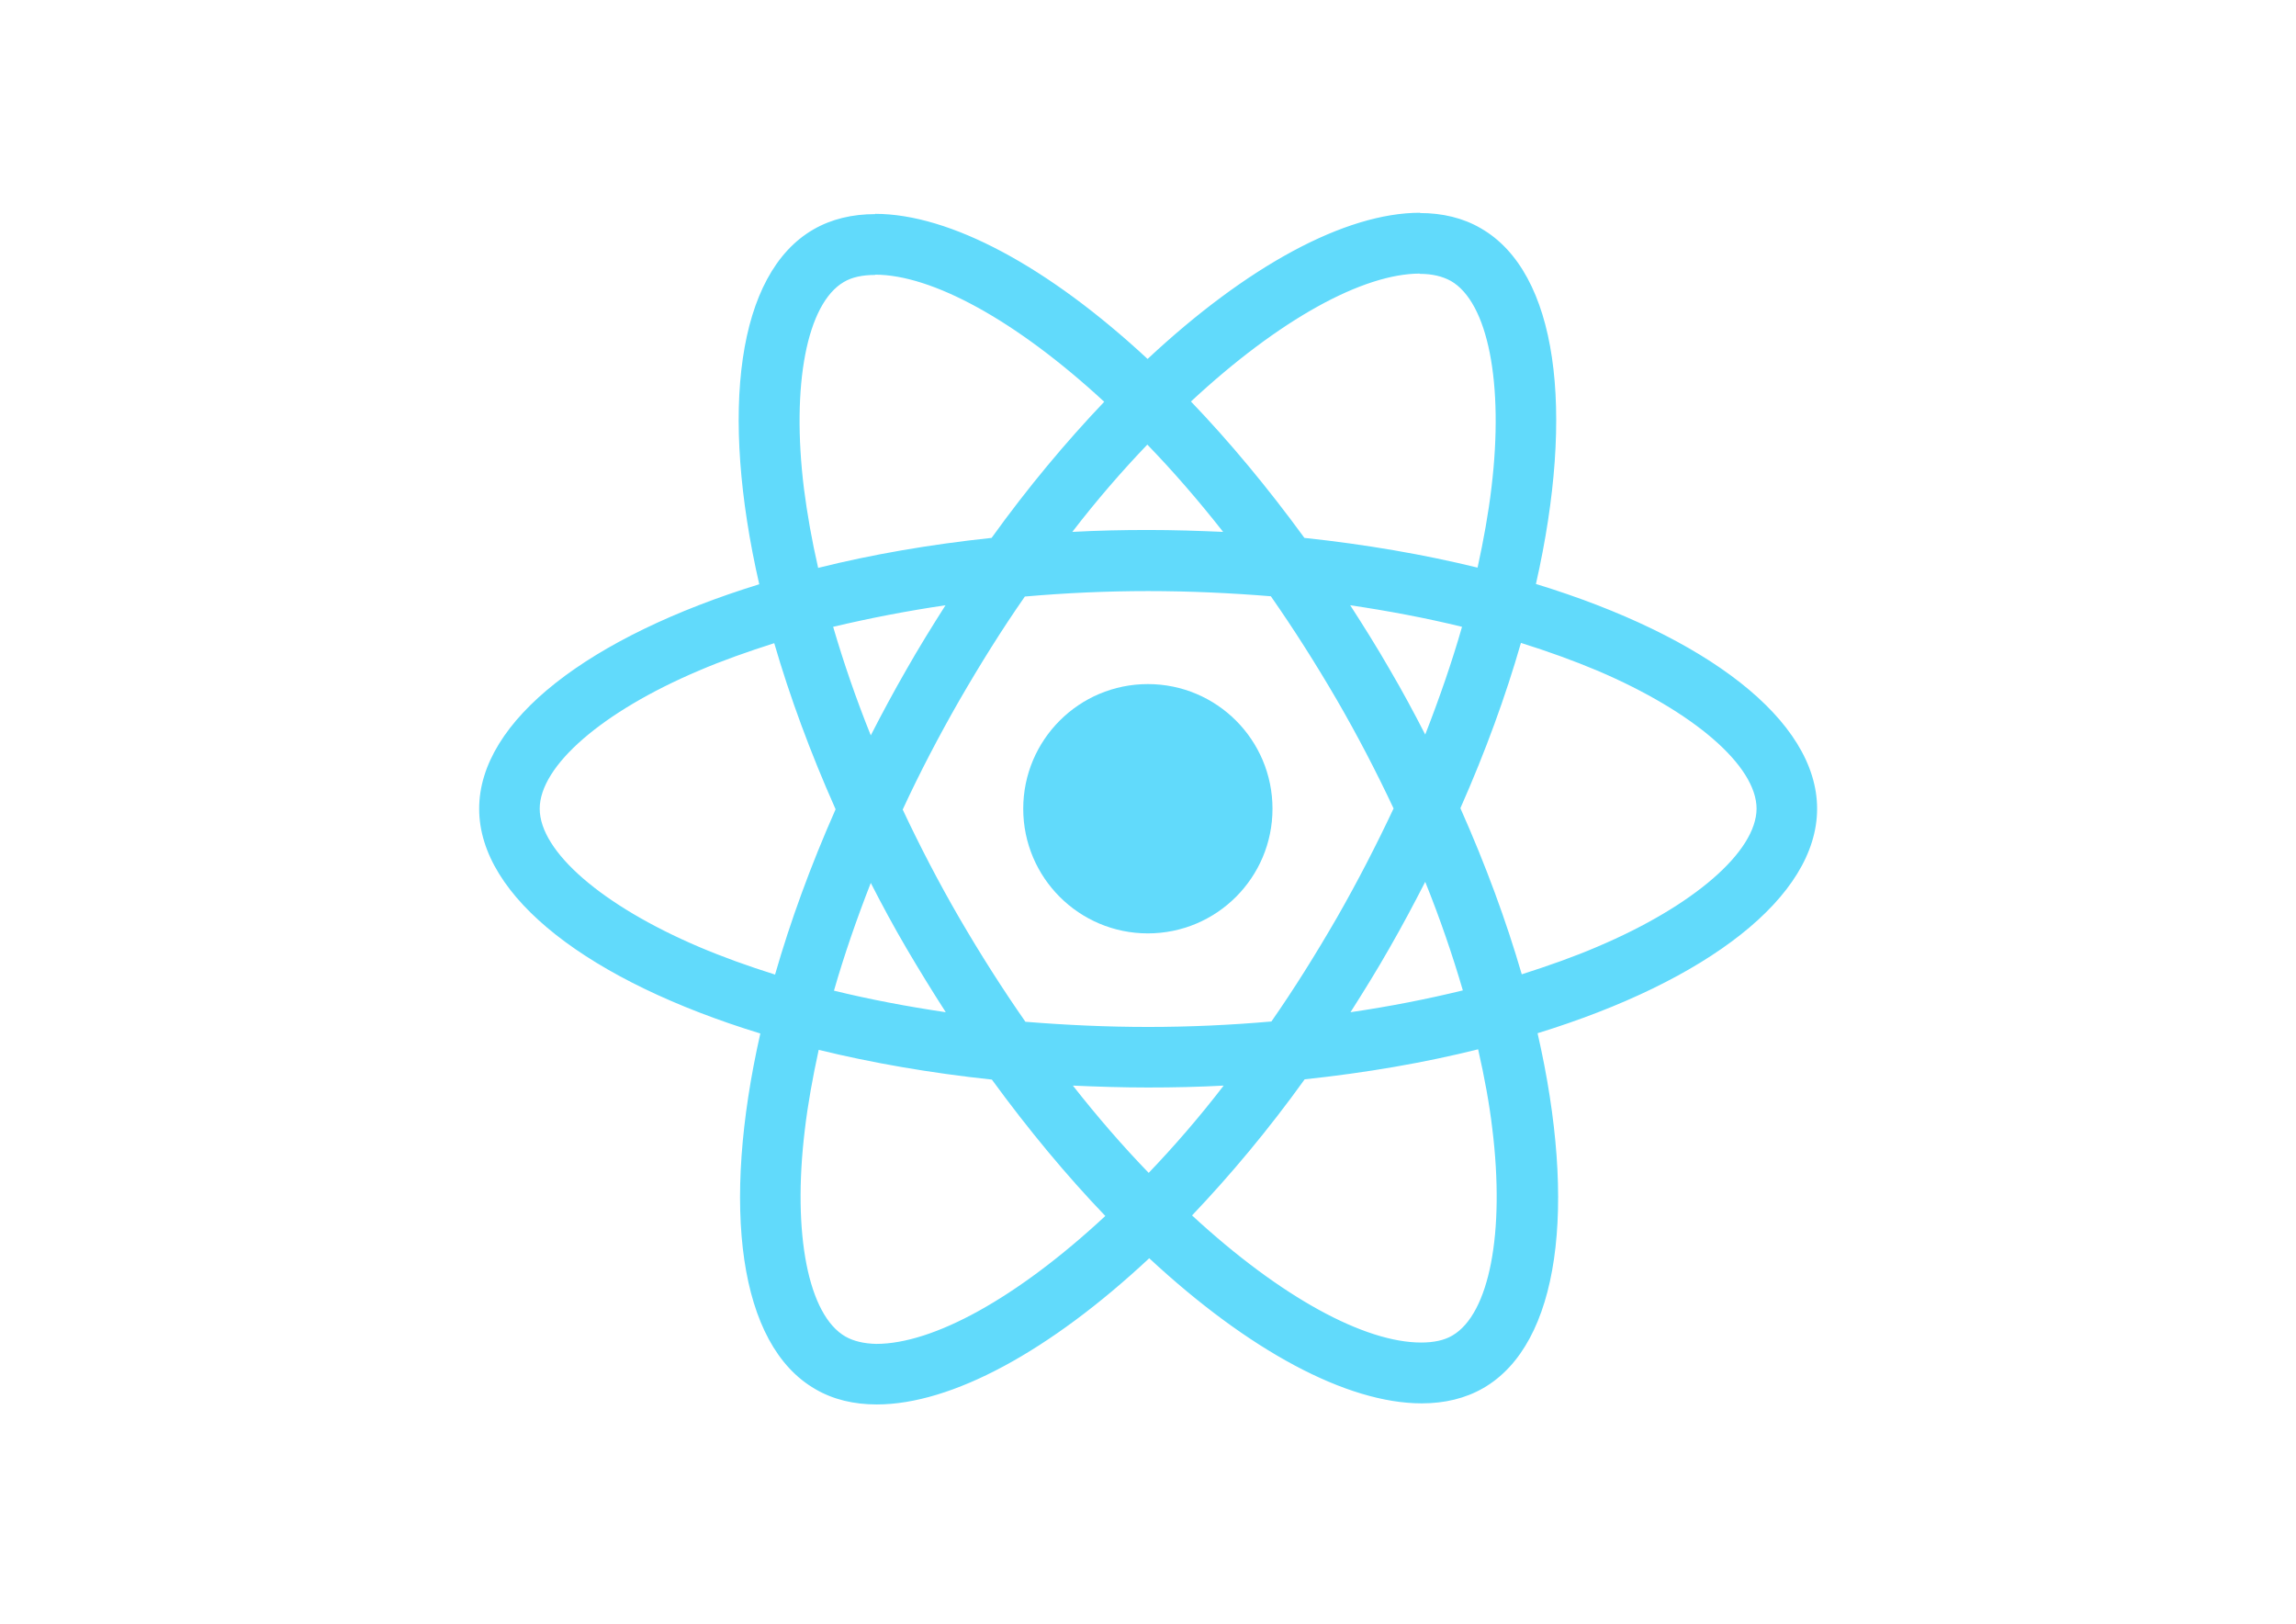
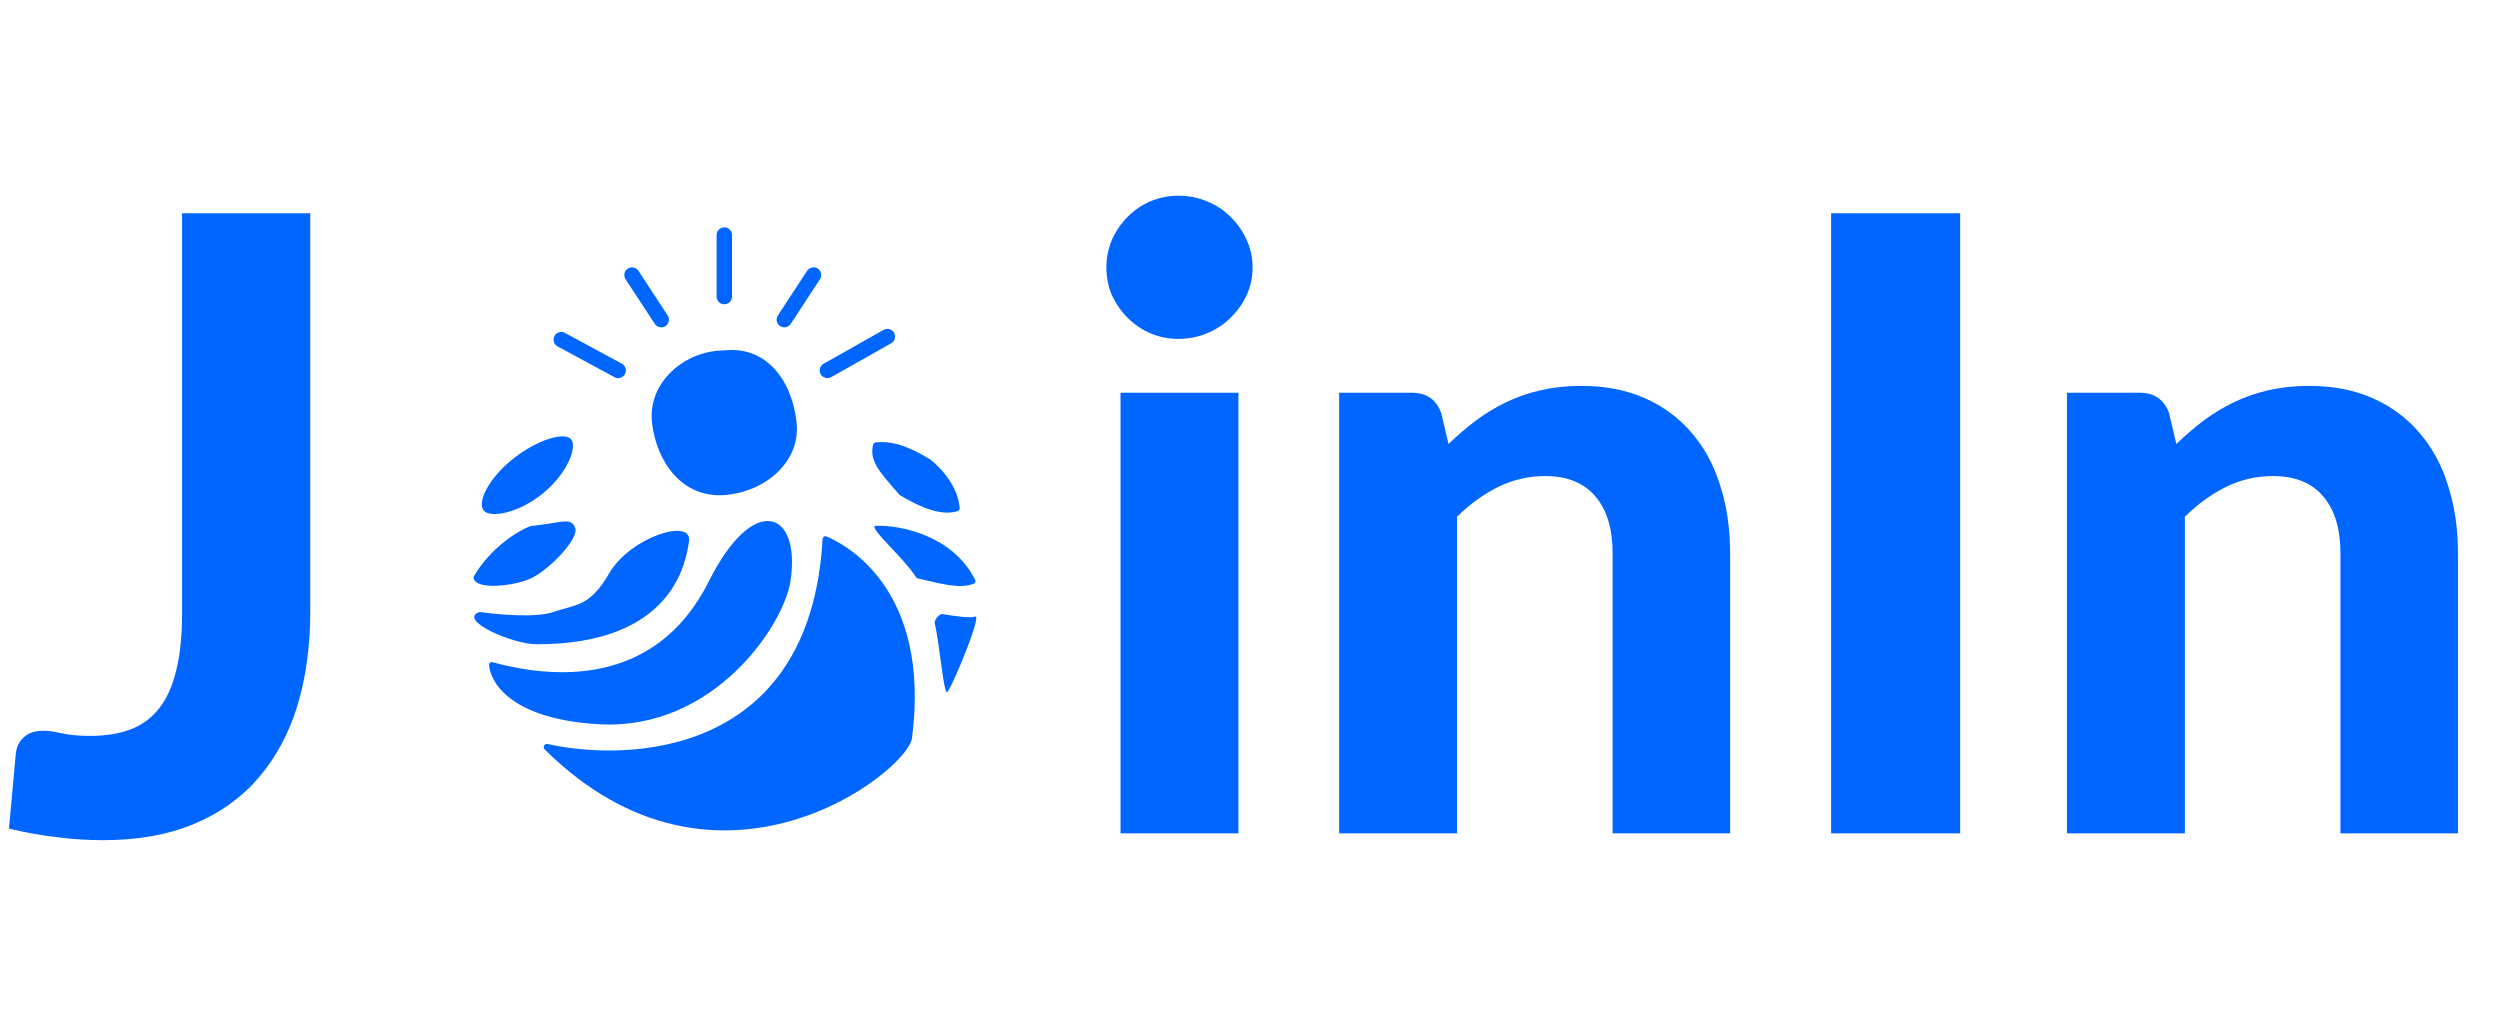
- <svg xmlns="http://www.w3.org/2000/svg" viewBox="0 0 841.9 595.3">
-   <g fill="#61DAFB">
-     <path d="M666.3 296.5c0-32.5-40.7-63.3-103.1-82.4 14.4-63.6 8-114.2-20.2-130.4-6.5-3.8-14.1-5.6-22.4-5.6v22.3c4.6 0 8.3.9 11.4 2.6 13.6 7.8 19.5 37.5 14.9 75.7-1.1 9.4-2.9 19.3-5.1 29.4-19.6-4.8-41-8.5-63.5-10.9-13.5-18.5-27.5-35.3-41.6-50 32.6-30.3 63.2-46.9 84-46.9V78c-27.5 0-63.5 19.6-99.9 53.6-36.4-33.8-72.4-53.2-99.9-53.2v22.3c20.7 0 51.4 16.5 84 46.6-14 14.7-28 31.4-41.3 49.9-22.6 2.4-44 6.1-63.6 11-2.3-10-4-19.7-5.2-29-4.7-38.2 1.1-67.9 14.6-75.8 3-1.8 6.9-2.6 11.5-2.6V78.5c-8.4 0-16 1.8-22.6 5.6-28.1 16.2-34.4 66.7-19.9 130.1-62.2 19.2-102.7 49.9-102.7 82.3 0 32.5 40.7 63.3 103.1 82.4-14.4 63.6-8 114.2 20.2 130.4 6.5 3.8 14.1 5.6 22.5 5.6 27.5 0 63.5-19.6 99.9-53.6 36.4 33.8 72.4 53.2 99.9 53.2 8.4 0 16-1.8 22.6-5.6 28.1-16.2 34.4-66.7 19.9-130.1 62-19.1 102.5-49.9 102.5-82.3zm-130.2-66.7c-3.7 12.9-8.3 26.2-13.5 39.5-4.1-8-8.4-16-13.1-24-4.6-8-9.5-15.8-14.4-23.4 14.2 2.1 27.9 4.7 41 7.9zm-45.8 106.5c-7.8 13.5-15.8 26.3-24.1 38.2-14.9 1.3-30 2-45.2 2-15.1 0-30.2-.7-45-1.9-8.3-11.9-16.4-24.6-24.2-38-7.6-13.1-14.5-26.4-20.8-39.8 6.2-13.4 13.2-26.8 20.7-39.9 7.8-13.5 15.8-26.3 24.1-38.2 14.9-1.3 30-2 45.2-2 15.1 0 30.2.7 45 1.9 8.3 11.9 16.4 24.6 24.2 38 7.6 13.1 14.5 26.4 20.8 39.8-6.3 13.4-13.2 26.8-20.7 39.9zm32.3-13c5.4 13.4 10 26.8 13.8 39.8-13.1 3.2-26.9 5.9-41.2 8 4.9-7.7 9.8-15.6 14.4-23.7 4.6-8 8.9-16.1 13-24.1zM421.2 430c-9.3-9.6-18.6-20.3-27.8-32 9 .4 18.2.7 27.5.7 9.4 0 18.7-.2 27.8-.7-9 11.7-18.3 22.4-27.5 32zm-74.4-58.9c-14.2-2.1-27.9-4.7-41-7.9 3.7-12.9 8.3-26.2 13.5-39.5 4.1 8 8.4 16 13.1 24 4.7 8 9.5 15.8 14.4 23.4zM420.7 163c9.3 9.6 18.6 20.3 27.8 32-9-.4-18.2-.7-27.5-.7-9.4 0-18.7.2-27.8.7 9-11.7 18.3-22.4 27.5-32zm-74 58.9c-4.9 7.7-9.8 15.6-14.4 23.7-4.6 8-8.9 16-13 24-5.4-13.4-10-26.8-13.8-39.8 13.1-3.1 26.9-5.8 41.2-7.9zm-90.5 125.2c-35.4-15.1-58.3-34.9-58.3-50.6 0-15.7 22.9-35.6 58.3-50.6 8.6-3.7 18-7 27.7-10.1 5.7 19.6 13.2 40 22.5 60.9-9.2 20.8-16.6 41.1-22.2 60.6-9.9-3.1-19.3-6.5-28-10.2zM310 490c-13.6-7.8-19.5-37.5-14.9-75.7 1.1-9.4 2.9-19.3 5.1-29.4 19.6 4.8 41 8.5 63.5 10.9 13.5 18.5 27.5 35.3 41.6 50-32.6 30.3-63.2 46.9-84 46.9-4.5-.1-8.3-1-11.3-2.7zm237.2-76.2c4.7 38.2-1.1 67.9-14.6 75.8-3 1.8-6.9 2.6-11.5 2.6-20.7 0-51.4-16.5-84-46.6 14-14.7 28-31.4 41.3-49.9 22.6-2.4 44-6.1 63.6-11 2.3 10.1 4.1 19.8 5.2 29.1zm38.5-66.7c-8.6 3.7-18 7-27.7 10.1-5.7-19.6-13.2-40-22.5-60.9 9.2-20.8 16.6-41.1 22.2-60.6 9.9 3.1 19.3 6.5 28.1 10.2 35.4 15.1 58.3 34.9 58.3 50.6-.1 15.7-23 35.6-58.4 50.6zM320.8 78.4z" />
-     <circle cx="420.9" cy="296.5" r="45.7" />
-     <path d="M520.5 78.1z" />
-   </g>
+ <svg xmlns="http://www.w3.org/2000/svg" width="117" height="48" viewBox="0 0 117 48" fill="none">
+   <path d="M38.722 17.336L41.53 15.752M36.706 14.96L38.074 12.872M33.898 13.88V11M30.946 14.96L29.578 12.872M28.93 17.336L26.266 15.896" stroke="#0066FF" stroke-width="0.72" stroke-linecap="round" />
+   <path d="M45.639 27.135C44.585 25.063 42.162 24.568 40.978 24.607C40.962 24.608 40.945 24.61 40.934 24.622C40.767 24.803 42.283 26.1 42.867 27.006C42.888 27.038 42.92 27.061 42.957 27.07L42.964 27.072C44.328 27.396 44.915 27.536 45.563 27.324C45.642 27.298 45.677 27.208 45.639 27.135Z" fill="#0066FF" />
+   <path d="M45.634 28.856C45.425 28.94 44.694 28.838 44.108 28.739C43.96 28.715 43.714 29.02 43.747 29.166C43.993 30.248 44.166 32.557 44.338 32.384C44.554 32.168 45.994 28.712 45.634 28.856Z" fill="#0066FF" />
+   <path d="M25.906 28.64C25.111 28.924 23.315 28.764 22.484 28.645C22.461 28.642 22.437 28.644 22.416 28.652C21.427 29.025 23.975 30.152 25.114 30.152C31.506 30.152 32.096 26.309 32.244 25.347L32.246 25.332C32.417 24.225 29.506 25.112 28.502 26.844C27.582 28.432 26.914 28.28 25.906 28.64Z" fill="#0066FF" />
+   <path d="M26.728 20.56C27.033 20.934 26.532 22.176 25.402 23.096C24.272 24.016 22.941 24.265 22.636 23.891C22.332 23.517 22.832 22.432 23.962 21.512C25.092 20.592 26.424 20.186 26.728 20.56Z" fill="#0066FF" />
+   <path d="M26.914 24.692C27.13 25.196 25.69 26.684 24.826 27.077C24.05 27.429 22.238 27.633 22.164 27.043C22.161 27.018 22.168 26.994 22.18 26.972C22.758 25.962 23.815 25.038 24.807 24.628C24.819 24.622 24.833 24.619 24.847 24.618C26.342 24.462 26.699 24.19 26.914 24.692Z" fill="#0066FF" />
+   <path d="M33.178 27.2C30.639 32.279 25.695 31.716 23.055 30.992C22.966 30.968 22.878 31.032 22.886 31.125C22.971 32.059 24.075 33.68 28.066 33.896C33.394 34.184 36.678 29.275 36.994 27.2C37.498 23.888 35.266 23.024 33.178 27.2Z" fill="#0066FF" />
+   <path d="M38.496 25.233C37.919 35.527 29.239 35.634 25.625 34.818C25.482 34.786 25.387 34.969 25.491 35.073C33.6 43.109 42.482 36.104 42.682 34.544C43.58 27.558 39.57 25.478 38.679 25.106C38.591 25.069 38.502 25.138 38.496 25.233Z" fill="#0066FF" />
+   <path d="M44.912 23.788C44.915 23.848 44.877 23.903 44.82 23.92C44.254 24.093 43.477 23.987 42.126 23.18C42.113 23.172 42.101 23.162 42.091 23.151C41.064 21.987 40.696 21.543 40.86 20.81C40.872 20.755 40.918 20.714 40.974 20.707C41.807 20.602 42.643 20.956 43.546 21.512C44.171 21.998 44.863 22.886 44.912 23.788Z" fill="#0066FF" />
+   <path d="M37.282 19.784C37.475 21.584 35.842 23.024 33.898 23.168C31.954 23.312 30.73 21.656 30.514 19.784C30.298 17.912 32.029 16.4 33.898 16.4C35.842 16.184 37.066 17.768 37.282 19.784Z" fill="#0066FF" />
+   <path d="M57.96 18.38V39H52.44V18.38H57.96ZM58.62 12.52C58.62 12.987 58.527 13.42 58.34 13.82C58.153 14.22 57.9 14.573 57.58 14.88C57.273 15.187 56.907 15.427 56.48 15.6C56.067 15.773 55.62 15.86 55.14 15.86C54.687 15.86 54.253 15.773 53.84 15.6C53.44 15.427 53.087 15.187 52.78 14.88C52.473 14.573 52.227 14.22 52.04 13.82C51.867 13.42 51.78 12.987 51.78 12.52C51.78 12.053 51.867 11.62 52.04 11.22C52.227 10.807 52.473 10.447 52.78 10.14C53.087 9.833 53.44 9.593 53.84 9.42C54.253 9.247 54.687 9.16 55.14 9.16C55.62 9.16 56.067 9.247 56.48 9.42C56.907 9.593 57.273 9.833 57.58 10.14C57.9 10.447 58.153 10.807 58.34 11.22C58.527 11.62 58.62 12.053 58.62 12.52ZM67.791 20.78C68.204 20.38 68.631 20.013 69.071 19.68C69.524 19.347 69.997 19.06 70.491 18.82C70.997 18.58 71.537 18.393 72.111 18.26C72.697 18.127 73.331 18.06 74.011 18.06C75.131 18.06 76.124 18.253 76.991 18.64C77.857 19.027 78.584 19.567 79.171 20.26C79.771 20.953 80.217 21.78 80.511 22.74C80.817 23.7 80.971 24.753 80.971 25.9V39H75.471V25.9C75.471 24.753 75.204 23.867 74.671 23.24C74.137 22.6 73.351 22.28 72.311 22.28C71.537 22.28 70.811 22.447 70.131 22.78C69.451 23.113 68.804 23.58 68.191 24.18V39H62.671V18.38H66.071C66.764 18.38 67.224 18.7 67.451 19.34L67.791 20.78ZM91.736 39H85.696V9.98H91.736V39ZM101.853 20.78C102.266 20.38 102.693 20.013 103.133 19.68C103.586 19.347 104.06 19.06 104.553 18.82C105.06 18.58 105.6 18.393 106.173 18.26C106.76 18.127 107.393 18.06 108.073 18.06C109.193 18.06 110.186 18.253 111.053 18.64C111.92 19.027 112.646 19.567 113.233 20.26C113.833 20.953 114.28 21.78 114.573 22.74C114.88 23.7 115.033 24.753 115.033 25.9V39H109.533V25.9C109.533 24.753 109.266 23.867 108.733 23.24C108.2 22.6 107.413 22.28 106.373 22.28C105.6 22.28 104.873 22.447 104.193 22.78C103.513 23.113 102.866 23.58 102.253 24.18V39H96.733V18.38H100.133C100.826 18.38 101.286 18.7 101.513 19.34L101.853 20.78Z" fill="#0066FF" />
+   <path d="M14.52 28.6C14.52 30.227 14.32 31.7 13.92 33.02C13.52 34.327 12.913 35.453 12.1 36.4C11.3 37.333 10.293 38.053 9.08 38.56C7.867 39.067 6.453 39.32 4.84 39.32C4.107 39.32 3.38 39.273 2.66 39.18C1.953 39.1 1.207 38.967 0.42 38.78C0.473 38.193 0.527 37.607 0.58 37.02C0.633 36.433 0.687 35.847 0.74 35.26C0.78 34.94 0.907 34.687 1.12 34.5C1.333 34.3 1.64 34.2 2.04 34.2C2.267 34.2 2.553 34.24 2.9 34.32C3.26 34.4 3.7 34.44 4.22 34.44C4.94 34.44 5.567 34.34 6.1 34.14C6.633 33.94 7.08 33.613 7.44 33.16C7.8 32.707 8.067 32.12 8.24 31.4C8.427 30.667 8.52 29.78 8.52 28.74V9.98H14.52V28.6Z" fill="#0066FF" />
</svg>
